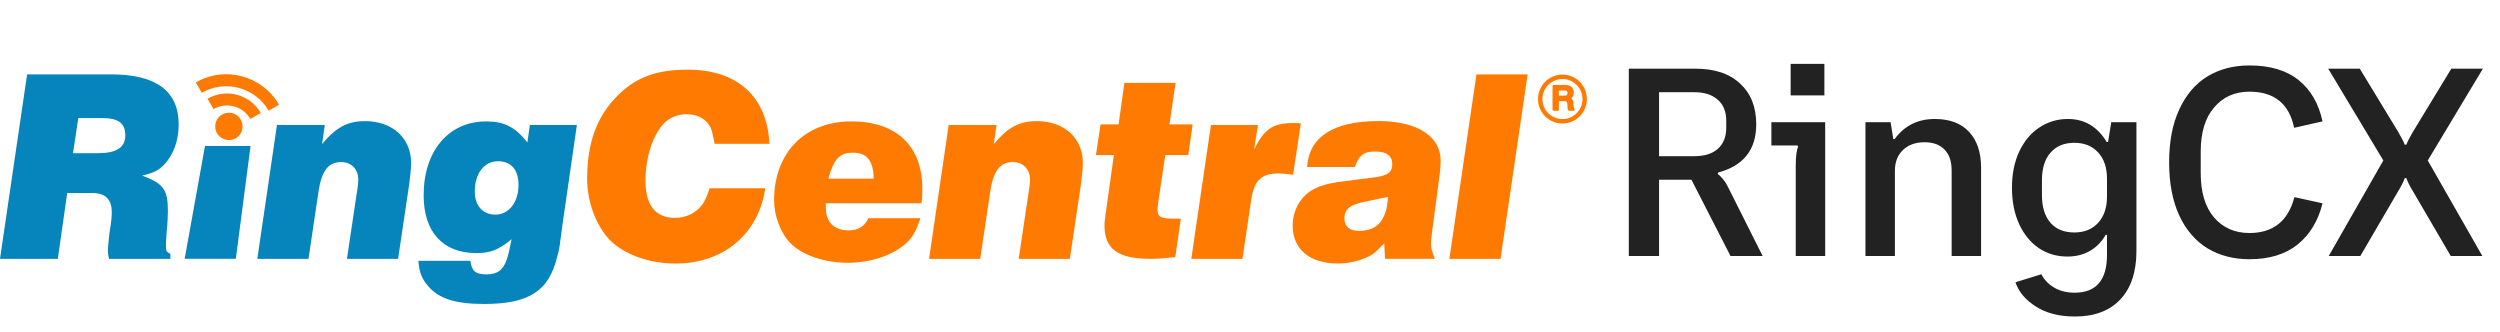
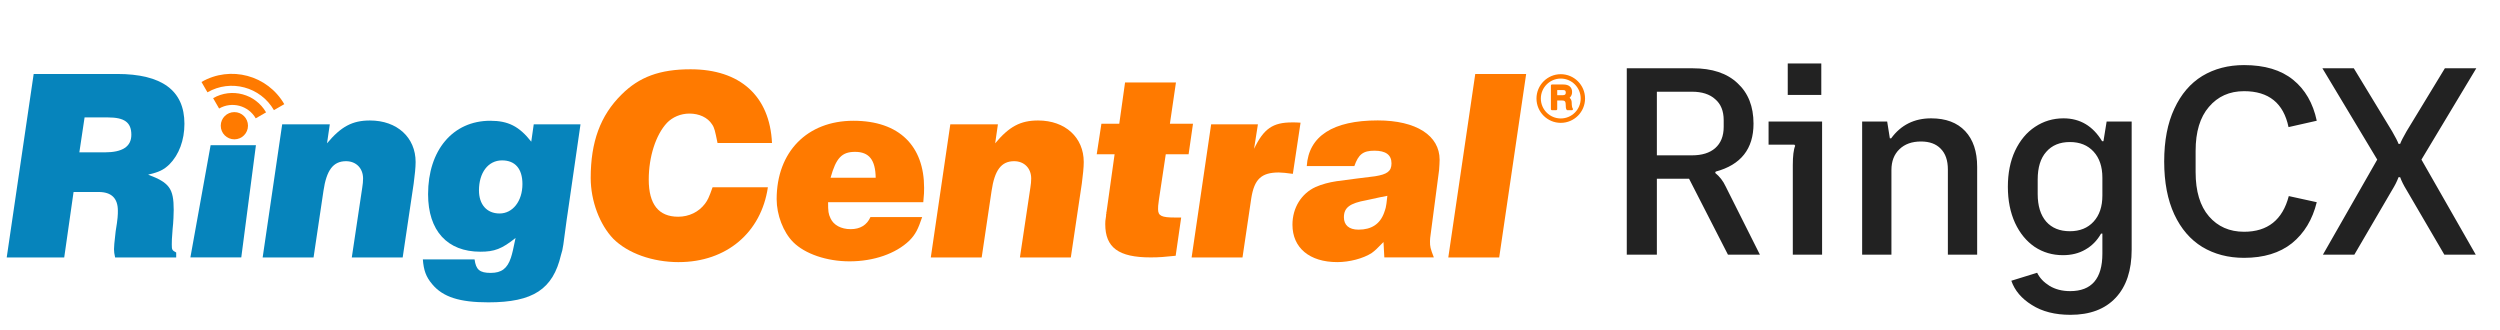
- <svg xmlns="http://www.w3.org/2000/svg" width="166" height="22" viewBox="0 0 166 22" fill="none">
+ <svg xmlns="http://www.w3.org/2000/svg" width="220" height="29" viewBox="0 0 166 22" fill="none">
  <path d="M108.153 17V4.559H112.561C113.853 4.559 114.848 4.89 115.547 5.554C116.258 6.206 116.614 7.106 116.614 8.255C116.614 9.938 115.772 11.004 114.09 11.455L114.054 11.543C114.35 11.78 114.581 12.077 114.747 12.432L117.04 17H114.907L112.312 11.934H110.162V17H108.153ZM112.508 10.37C113.171 10.37 113.687 10.21 114.054 9.891C114.433 9.559 114.623 9.085 114.623 8.469V8.024C114.623 7.408 114.433 6.94 114.054 6.62C113.687 6.288 113.171 6.123 112.508 6.123H110.162V10.37H112.508ZM121.139 6.336H118.899V4.239H121.139V6.336ZM119.237 11.028C119.237 10.412 119.29 9.979 119.397 9.731L119.343 9.66H117.619V8.113H121.192V17H119.237V11.028ZM123.866 17V8.113H125.537L125.715 9.233H125.804C126.455 8.344 127.344 7.9 128.47 7.9C129.453 7.9 130.211 8.184 130.745 8.753C131.278 9.322 131.544 10.116 131.544 11.135V17H129.589V11.312C129.589 10.708 129.429 10.246 129.109 9.926C128.801 9.606 128.363 9.446 127.794 9.446C127.19 9.446 126.71 9.618 126.355 9.962C125.999 10.305 125.821 10.767 125.821 11.348V17H123.866ZM137.771 21.017C136.74 21.017 135.881 20.798 135.194 20.359C134.507 19.933 134.05 19.393 133.825 18.742L135.549 18.209C135.715 18.552 135.988 18.843 136.367 19.079C136.758 19.317 137.22 19.435 137.753 19.435C139.187 19.435 139.904 18.6 139.904 16.929V15.596H139.815C139.554 16.058 139.205 16.413 138.766 16.662C138.34 16.911 137.842 17.035 137.273 17.035C136.574 17.035 135.946 16.852 135.389 16.485C134.832 16.105 134.394 15.572 134.074 14.885C133.754 14.186 133.594 13.38 133.594 12.468C133.594 11.555 133.754 10.756 134.074 10.068C134.406 9.369 134.85 8.836 135.407 8.469C135.976 8.09 136.61 7.9 137.309 7.9C138.411 7.9 139.27 8.409 139.886 9.428H139.975L140.188 8.113H141.859V16.662C141.859 18.049 141.503 19.121 140.792 19.879C140.081 20.638 139.074 21.017 137.771 21.017ZM137.735 15.436C138.399 15.436 138.926 15.223 139.317 14.796C139.708 14.37 139.904 13.789 139.904 13.054V11.863C139.904 11.129 139.708 10.548 139.317 10.122C138.926 9.695 138.399 9.482 137.735 9.482C137.06 9.482 136.533 9.701 136.154 10.139C135.774 10.566 135.585 11.182 135.585 11.988V12.948C135.585 13.742 135.774 14.358 136.154 14.796C136.533 15.223 137.06 15.436 137.735 15.436ZM149.362 17.213C148.308 17.213 147.378 16.97 146.572 16.485C145.778 15.999 145.156 15.276 144.706 14.316C144.256 13.345 144.03 12.166 144.03 10.779C144.03 9.393 144.256 8.22 144.706 7.26C145.156 6.288 145.778 5.56 146.572 5.074C147.378 4.588 148.308 4.345 149.362 4.345C150.737 4.345 151.827 4.671 152.633 5.323C153.439 5.974 153.966 6.887 154.215 8.06L152.331 8.486C151.999 6.887 151.01 6.087 149.362 6.087C148.391 6.087 147.609 6.437 147.016 7.136C146.424 7.823 146.128 8.8 146.128 10.068V11.49C146.128 12.77 146.424 13.753 147.016 14.441C147.609 15.128 148.391 15.472 149.362 15.472C150.938 15.472 151.934 14.678 152.348 13.09L154.215 13.499C153.93 14.66 153.379 15.572 152.562 16.236C151.744 16.887 150.678 17.213 149.362 17.213ZM154.627 17L158.253 10.655L154.592 4.559H156.689L159.248 8.771C159.474 9.162 159.616 9.44 159.675 9.606H159.782C159.841 9.44 159.983 9.162 160.208 8.771L162.768 4.559H164.865L161.204 10.655L164.829 17H162.732L160.208 12.681C160.019 12.373 159.876 12.089 159.782 11.828H159.675C159.58 12.089 159.438 12.373 159.248 12.681L156.725 17H154.627Z" fill="#222222" />
  <path d="M103.746 4.953C102.852 4.953 102.125 5.682 102.125 6.577C102.125 7.473 102.852 8.202 103.746 8.202C104.641 8.202 105.368 7.473 105.368 6.577C105.368 5.682 104.642 4.953 103.746 4.953ZM103.746 7.908C103.013 7.908 102.416 7.311 102.416 6.577C102.416 5.844 103.013 5.245 103.746 5.245C104.48 5.245 105.076 5.844 105.076 6.577C105.078 7.312 104.48 7.908 103.746 7.908ZM104.497 7.109C104.484 7.039 104.477 6.96 104.477 6.87C104.477 6.8 104.467 6.74 104.449 6.69C104.431 6.642 104.407 6.599 104.376 6.567C104.362 6.551 104.35 6.539 104.335 6.528C104.347 6.518 104.36 6.505 104.371 6.493C104.406 6.456 104.436 6.41 104.463 6.353C104.49 6.294 104.502 6.224 104.502 6.138C104.502 5.984 104.45 5.859 104.347 5.77C104.248 5.683 104.101 5.64 103.909 5.64H103.161C103.12 5.64 103.088 5.672 103.088 5.712V7.284C103.088 7.325 103.12 7.357 103.161 7.357H103.436C103.476 7.357 103.509 7.323 103.509 7.284V6.709H103.841C103.894 6.709 103.938 6.716 103.968 6.729C103.995 6.739 104.016 6.754 104.031 6.778C104.048 6.805 104.061 6.838 104.068 6.88C104.076 6.928 104.08 6.988 104.08 7.053C104.08 7.093 104.082 7.136 104.086 7.178C104.09 7.231 104.107 7.28 104.132 7.323C104.144 7.344 104.168 7.358 104.193 7.358H104.488C104.518 7.358 104.544 7.34 104.555 7.314C104.568 7.287 104.562 7.256 104.541 7.235C104.531 7.224 104.511 7.191 104.497 7.109ZM103.509 6.012H103.882C103.912 6.012 103.943 6.013 103.973 6.019C103.995 6.023 104.014 6.03 104.031 6.041C104.045 6.052 104.058 6.066 104.066 6.086C104.076 6.107 104.082 6.139 104.082 6.177C104.082 6.24 104.068 6.284 104.038 6.311C104.006 6.339 103.956 6.354 103.887 6.354H103.51V6.012H103.509Z" fill="#FF7A00" />
  <path d="M7.365 4.938C10.358 4.938 11.864 6.039 11.864 8.262C11.864 9.364 11.497 10.337 10.854 10.98C10.469 11.347 10.156 11.494 9.44 11.659C10.854 12.192 11.148 12.577 11.148 14.01C11.148 14.212 11.13 14.836 11.075 15.296C11.02 15.939 11.02 16.122 11.02 16.325C11.02 16.674 11.038 16.71 11.314 16.857V17.188H7.237C7.182 16.913 7.163 16.839 7.163 16.637C7.163 16.472 7.181 16.233 7.273 15.443C7.42 14.562 7.42 14.341 7.42 14.066C7.42 13.24 6.998 12.817 6.134 12.817H4.463L3.839 17.188H0L1.8 4.938H7.365ZM8.32 8.996C8.32 8.17 7.861 7.839 6.759 7.839H5.198L4.849 10.171H6.538C7.732 10.171 8.32 9.786 8.32 8.996Z" fill="#0684BC" />
  <path d="M16.637 9.695L15.659 17.185H12.262L13.612 9.695H16.637Z" fill="#0684BC" />
  <path d="M21.568 8.3L21.384 9.567C22.321 8.447 23.074 8.043 24.249 8.043C26.067 8.043 27.298 9.182 27.298 10.816C27.298 11.183 27.243 11.679 27.169 12.249L26.434 17.189H23.037L23.735 12.524C23.771 12.304 23.79 12.102 23.79 11.918C23.79 11.239 23.331 10.761 22.651 10.761C21.788 10.761 21.347 11.367 21.145 12.745L20.484 17.19H17.086L18.39 8.301H21.567L21.568 8.3Z" fill="#0684BC" />
  <path d="M32.317 18.218C33.033 18.218 33.419 17.924 33.658 17.208C33.75 16.933 33.823 16.602 33.97 15.886C33.052 16.621 32.556 16.804 31.619 16.804C29.416 16.804 28.13 15.409 28.13 12.966C28.13 10.027 29.783 8.062 32.281 8.062C33.475 8.062 34.209 8.43 35.018 9.458L35.183 8.301H38.305L37.442 14.27L37.387 14.637C37.148 16.4 37.148 16.584 37.001 17.025C36.468 19.302 35.146 20.184 32.152 20.184C30.242 20.184 29.122 19.835 28.405 18.972C27.983 18.476 27.836 18.035 27.781 17.319H31.234C31.326 17.999 31.565 18.219 32.318 18.219L32.317 18.218ZM31.527 12.709C31.527 13.646 32.042 14.252 32.905 14.252C33.768 14.252 34.429 13.444 34.429 12.287C34.429 11.258 33.933 10.707 33.07 10.707C32.133 10.707 31.527 11.534 31.527 12.709L31.527 12.709Z" fill="#0684BC" />
  <path d="M44.863 17.499C43.118 17.499 41.465 16.912 40.492 15.938C39.592 15.002 38.986 13.422 38.986 11.88C38.986 9.474 39.629 7.711 41.043 6.315C42.218 5.139 43.596 4.625 45.653 4.625C48.959 4.625 50.942 6.407 51.089 9.547H47.453C47.287 8.739 47.251 8.537 47.085 8.298C46.791 7.839 46.222 7.582 45.579 7.582C44.992 7.582 44.441 7.821 44.073 8.206C43.339 8.996 42.861 10.447 42.861 11.989C42.861 13.642 43.522 14.468 44.826 14.468C45.542 14.468 46.204 14.156 46.626 13.587C46.791 13.366 46.883 13.183 47.122 12.503H50.814C50.373 15.515 48.059 17.498 44.863 17.498V17.499Z" fill="#FF7A00" />
  <path d="M60.252 16.07C59.352 16.933 57.883 17.447 56.267 17.447C54.743 17.447 53.292 16.951 52.502 16.162C51.841 15.5 51.4 14.343 51.4 13.296C51.4 10.138 53.439 8.062 56.524 8.062C59.609 8.062 61.244 9.77 61.244 12.543C61.244 12.746 61.244 12.984 61.189 13.498H54.834C54.834 14.123 54.853 14.27 55 14.582C55.202 15.023 55.698 15.298 56.34 15.298C56.983 15.298 57.424 15.023 57.663 14.49H61.115C60.84 15.298 60.675 15.647 60.252 16.07V16.07ZM56.634 10.138C55.753 10.138 55.367 10.542 55 11.864H58.012C57.993 10.67 57.571 10.138 56.634 10.138Z" fill="#FF7A00" />
  <path d="M66.171 8.3L65.988 9.567C66.924 8.447 67.677 8.043 68.853 8.043C70.671 8.043 71.901 9.182 71.901 10.816C71.901 11.183 71.846 11.679 71.773 12.249L71.038 17.189H67.64L68.338 12.524C68.375 12.304 68.393 12.102 68.393 11.918C68.393 11.239 67.934 10.761 67.254 10.761C66.391 10.761 65.95 11.367 65.748 12.745L65.087 17.19H61.69L62.993 8.301H66.171L66.171 8.3Z" fill="#FF7A00" />
  <path d="M74.273 8.259L74.659 5.504H78.057L77.653 8.259H79.195L78.901 10.297H77.377L76.918 13.346C76.863 13.695 76.863 13.842 76.863 13.97C76.863 14.411 77.102 14.521 77.983 14.521H78.406L78.038 17.074C77.322 17.148 76.955 17.184 76.367 17.184C74.219 17.184 73.337 16.523 73.337 14.962C73.337 14.815 73.337 14.723 73.392 14.411V14.319L73.41 14.264V14.172L73.429 14.099L73.961 10.297H72.768L73.08 8.259H74.273H74.273Z" fill="#FF7A00" />
  <path d="M83.528 8.3L83.271 9.935C83.914 8.594 84.52 8.172 85.806 8.172C86.008 8.172 86.155 8.172 86.375 8.19L85.861 11.606C85.512 11.551 85.09 11.514 84.924 11.514C83.749 11.514 83.289 11.973 83.087 13.222L82.499 17.189H79.102L80.406 8.3H83.528H83.528Z" fill="#FF7A00" />
  <path d="M91.124 16.892C90.554 17.259 89.636 17.498 88.828 17.498C86.973 17.498 85.834 16.543 85.834 15C85.834 13.88 86.422 12.925 87.377 12.484C87.799 12.3 88.277 12.172 88.773 12.098C90.536 11.86 89.764 11.97 91.344 11.768C92.152 11.639 92.446 11.437 92.446 10.905C92.446 10.335 92.06 10.06 91.307 10.06C90.554 10.06 90.242 10.299 89.966 11.088H86.789C86.918 9.086 88.534 8.039 91.527 8.039C94.098 8.039 95.659 9.049 95.659 10.665C95.659 10.867 95.641 11.087 95.622 11.363L95.053 15.697C95.035 15.826 95.016 15.954 95.016 16.101C95.016 16.468 95.034 16.56 95.273 17.185H91.968L91.912 16.157C91.472 16.616 91.325 16.745 91.123 16.892L91.124 16.892ZM90.775 13.366C89.654 13.568 89.269 13.862 89.269 14.505C89.269 15.019 89.599 15.331 90.242 15.331C91.105 15.331 91.674 14.964 91.95 14.211C92.042 13.917 92.079 13.972 92.17 13.072C91.674 13.164 91.894 13.127 90.774 13.366H90.775Z" fill="#FF7A00" />
  <path d="M101.436 4.938L99.636 17.187H96.238L98.038 4.938H101.436Z" fill="#FF7A00" />
  <ellipse cx="15.198" cy="8.393" rx="0.909" ry="0.909" fill="#FF7A00" />
  <path fill-rule="evenodd" clip-rule="evenodd" d="M17.839 7.353C16.942 5.799 14.955 5.266 13.401 6.163L13.002 5.472C14.937 4.355 17.412 5.018 18.53 6.954L17.839 7.353ZM16.624 7.9C16.13 7.044 15.035 6.751 14.179 7.245L13.78 6.554C15.018 5.84 16.6 6.264 17.315 7.501L16.624 7.9Z" fill="#FF7A00" />
</svg>
